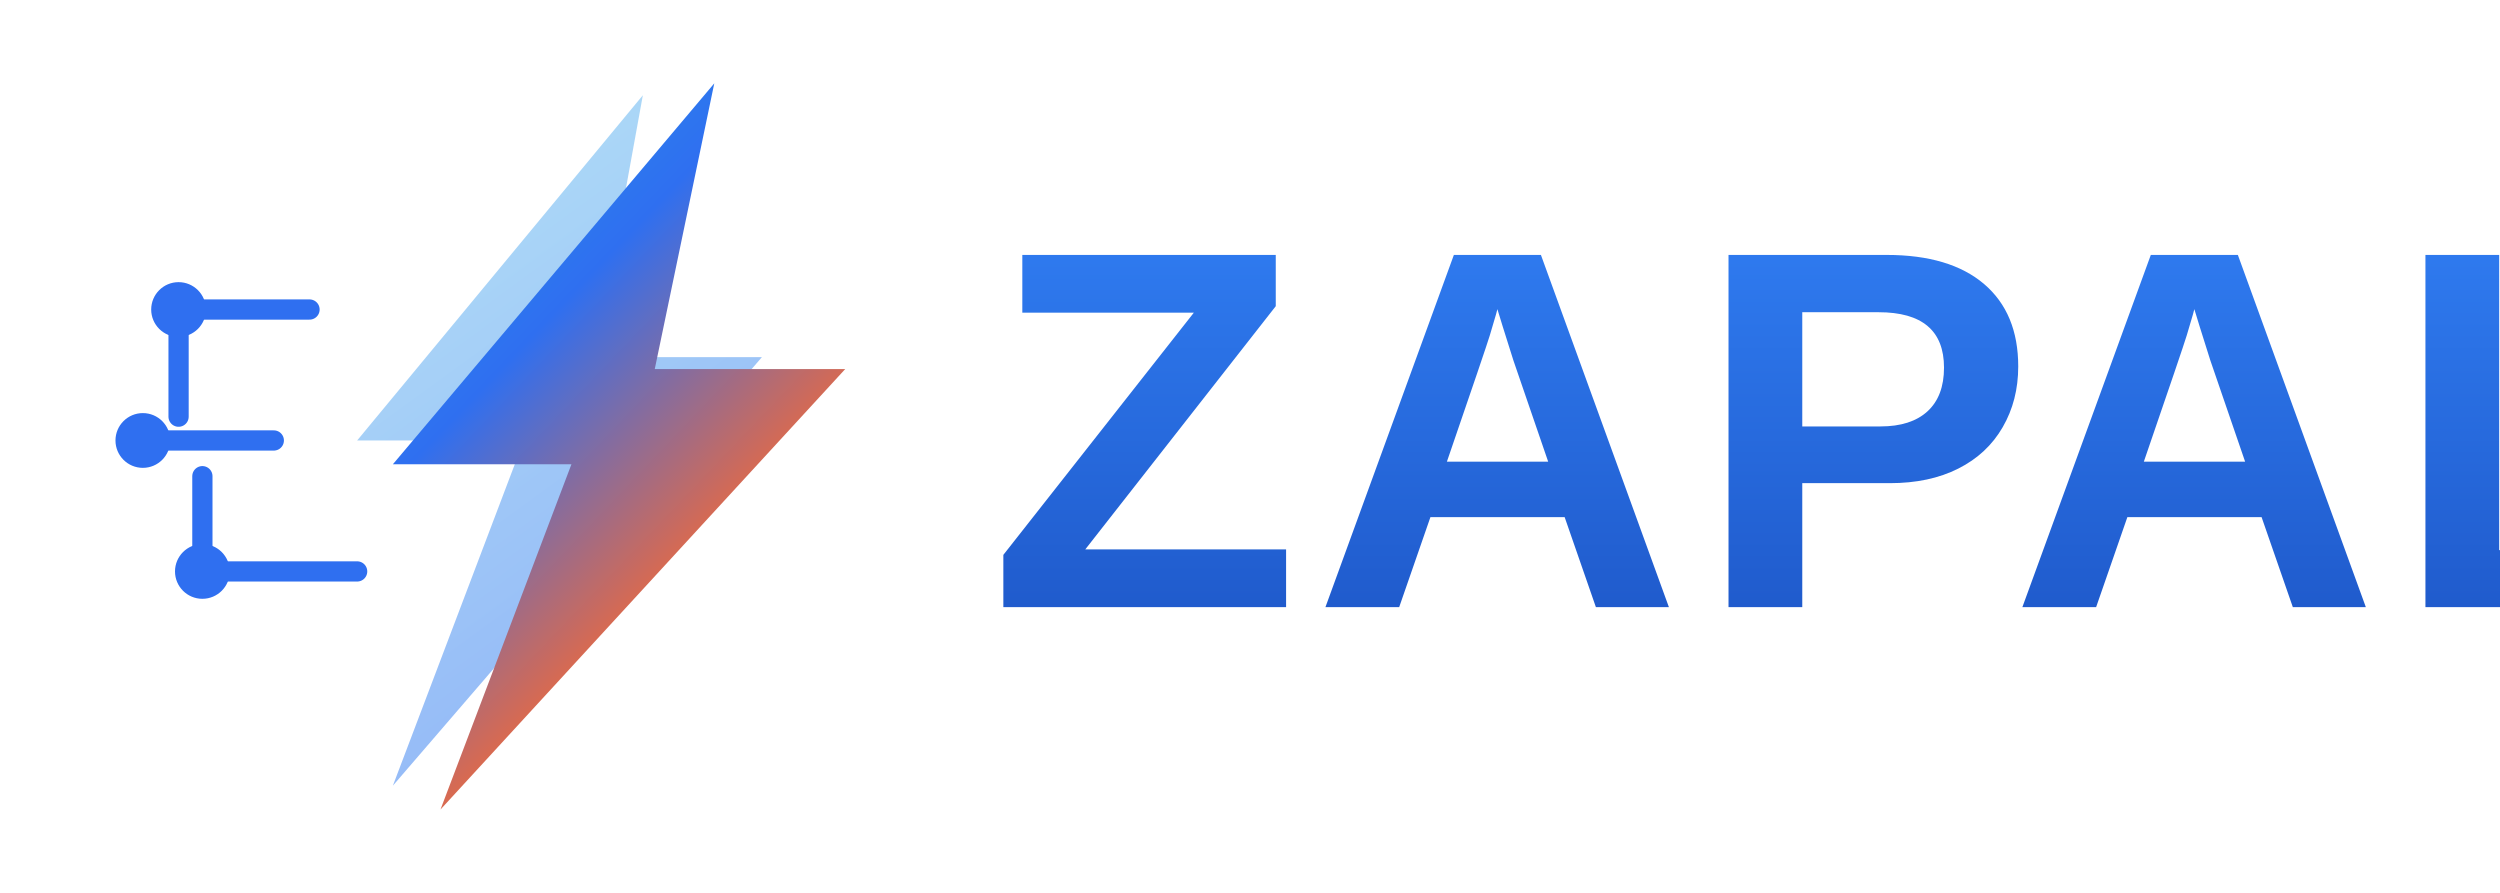
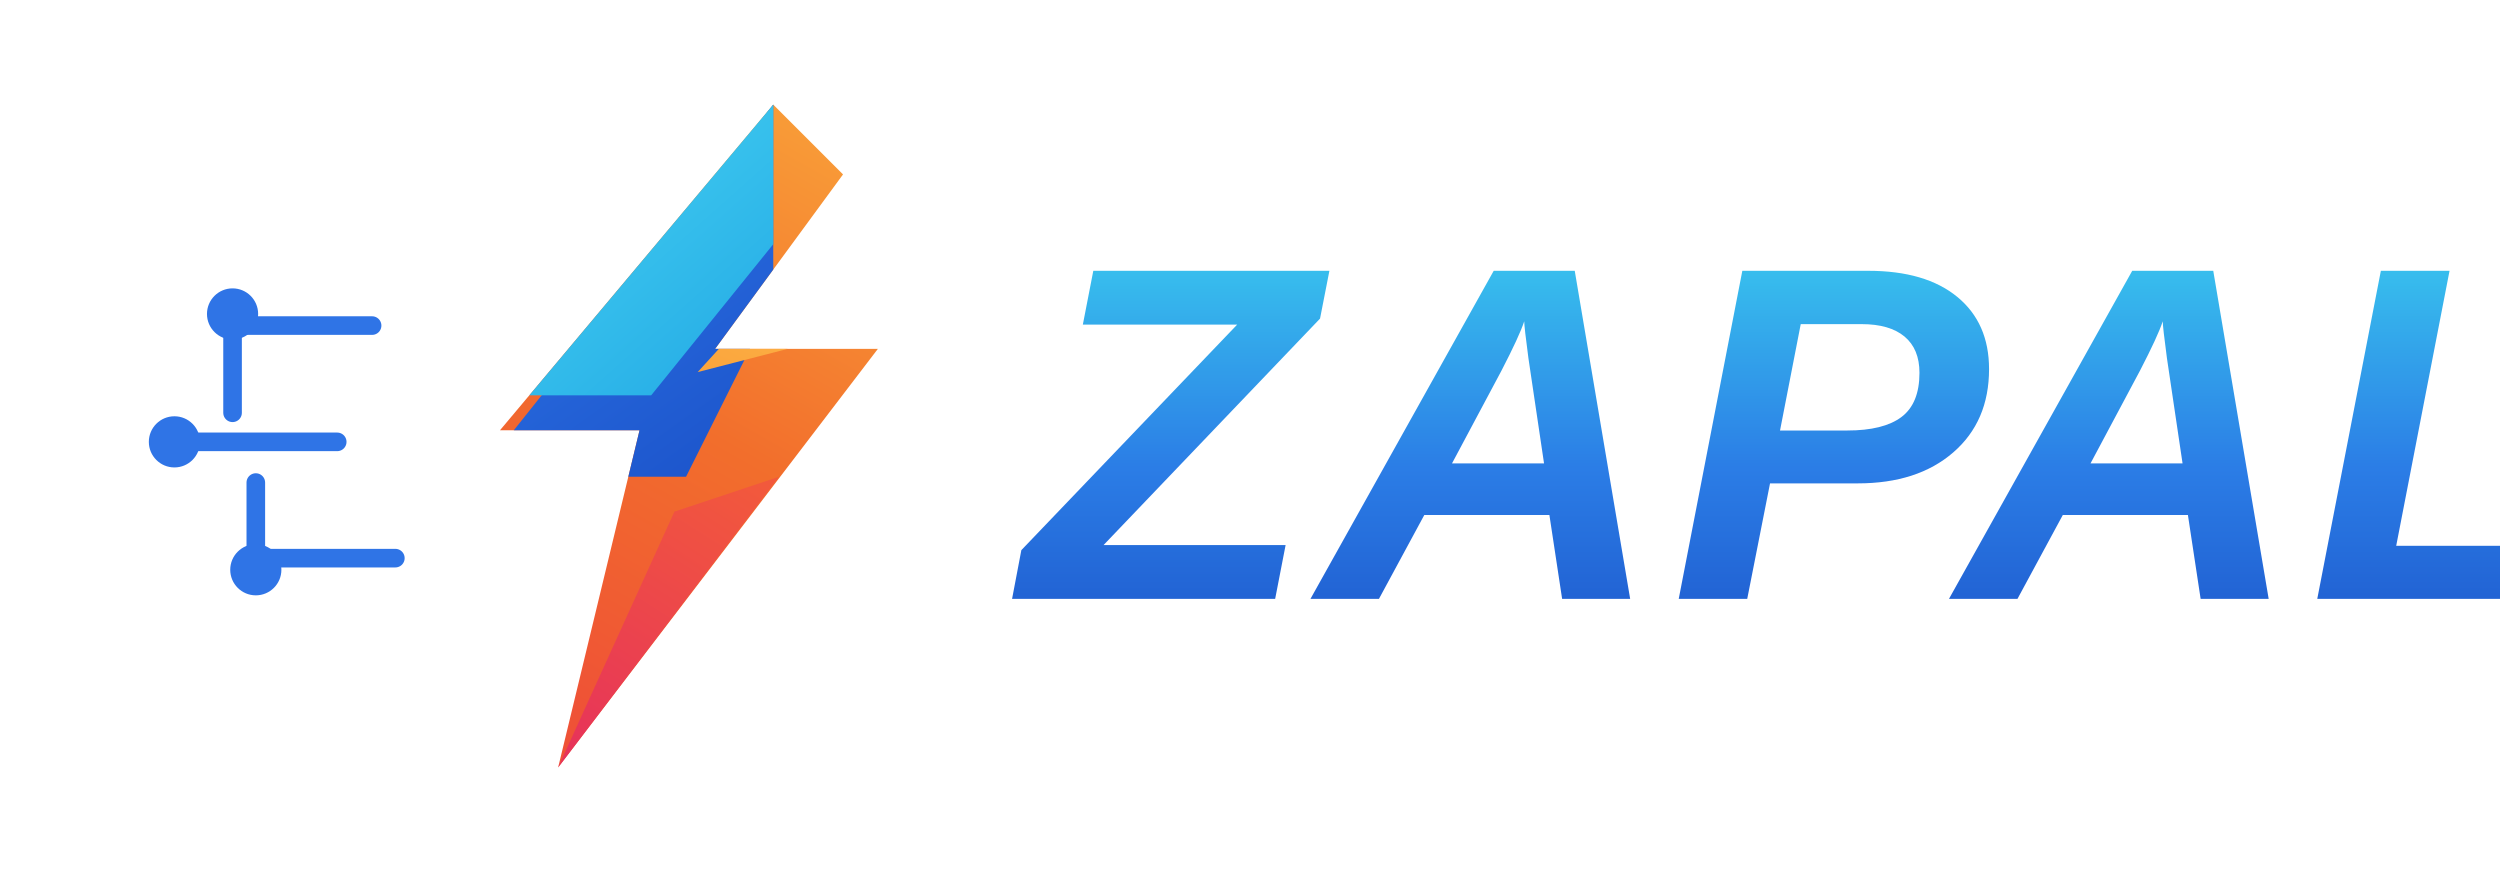
- <svg xmlns="http://www.w3.org/2000/svg" viewBox="0 0 420 150" fill="none" role="img" aria-label="ZAPAL">
+ <svg xmlns="http://www.w3.org/2000/svg" viewBox="0 0 430 150" fill="none" role="img" aria-label="ZAPAL">
  <defs>
-     <linearGradient id="zapalBolt" x1="30" y1="18" x2="150" y2="132" gradientUnits="userSpaceOnUse">
-       <stop offset="0" stop-color="#22b3e6" />
-       <stop offset="0.42" stop-color="#2f6ff0" />
-       <stop offset="0.72" stop-color="#f0693a" />
-       <stop offset="1" stop-color="#f7b733" />
+     <linearGradient id="zapalCyan" x1="80" y1="26" x2="128" y2="80" gradientUnits="userSpaceOnUse">
+       <stop offset="0" stop-color="#48d5f3" />
+       <stop offset="1" stop-color="#1fa4e3" />
    </linearGradient>
-     <linearGradient id="zapalBoltBack" x1="40" y1="20" x2="120" y2="130" gradientUnits="userSpaceOnUse">
-       <stop offset="0" stop-color="#7ad0f0" />
-       <stop offset="1" stop-color="#2f6ff0" />
+     <linearGradient id="zapalBlue" x1="80" y1="30" x2="120" y2="86" gradientUnits="userSpaceOnUse">
+       <stop offset="0" stop-color="#2f77e8" />
+       <stop offset="1" stop-color="#1c54cb" />
    </linearGradient>
-     <linearGradient id="zapalWord" x1="180" y1="40" x2="180" y2="110" gradientUnits="userSpaceOnUse">
-       <stop offset="0" stop-color="#2f7bf0" />
-       <stop offset="1" stop-color="#1e57c8" />
+     <linearGradient id="zapalOrange" x1="150" y1="30" x2="98" y2="122" gradientUnits="userSpaceOnUse">
+       <stop offset="0" stop-color="#f89a37" />
+       <stop offset="0.5" stop-color="#f26e2c" />
+       <stop offset="1" stop-color="#ef5236" />
    </linearGradient>
+     <linearGradient id="zapalOrangeLight" x1="150" y1="34" x2="122" y2="92" gradientUnits="userSpaceOnUse">
+       <stop offset="0" stop-color="#ffc652" />
+       <stop offset="1" stop-color="#f88f2f" />
+     </linearGradient>
+     <linearGradient id="zapalRed" x1="126" y1="80" x2="88" y2="140" gradientUnits="userSpaceOnUse">
+       <stop offset="0" stop-color="#f2593c" />
+       <stop offset="1" stop-color="#e42a61" />
+     </linearGradient>
+     <linearGradient id="zapalWord" x1="290" y1="42" x2="290" y2="112" gradientUnits="userSpaceOnUse">
+       <stop offset="0" stop-color="#39c6ee" />
+       <stop offset="0.55" stop-color="#2b7de6" />
+       <stop offset="1" stop-color="#1e59cd" />
+     </linearGradient>
+     <clipPath id="boltClip">
+       <path d="M133 18 L86 74 L110 74 L96 132 L151 60 L123 60 L145 30 Z" />
+     </clipPath>
  </defs>
-   <g stroke="#2f6ff0" stroke-width="3.4" stroke-linecap="round" fill="none">
-     <path d="M52 52 H30 M30 52 V70" />
-     <path d="M46 74 H24" />
-     <path d="M60 96 H34 M34 96 V80" />
+   <g stroke="#2f74e6" stroke-width="3.2" stroke-linecap="round" stroke-linejoin="round" fill="none">
+     <path d="M64 56 H40 M40 56 V71" />
+     <path d="M58 76 H30" />
+     <path d="M68 96 H44 M44 96 V83" />
  </g>
-   <g fill="#2f6ff0">
-     <circle cx="30" cy="52" r="4.6" />
-     <circle cx="24" cy="74" r="4.6" />
-     <circle cx="34" cy="96" r="4.6" />
+   <g fill="#2f74e6">
+     <circle cx="40" cy="54" r="4.4" />
+     <circle cx="30" cy="76" r="4.4" />
+     <circle cx="44" cy="98" r="4.4" />
  </g>
-   <path d="M108 16 L60 74 L88 74 L66 132 L128 60 L100 60 Z" fill="url(#zapalBoltBack)" opacity="0.55" />
-   <path d="M120 14 L66 78 L96 78 L74 136 L142 62 L110 62 Z" fill="url(#zapalBolt)" />
-   <text x="166" y="102" font-family="Manrope, Arial, sans-serif" font-size="86" font-weight="800" letter-spacing="2" fill="url(#zapalWord)">ZAPAL</text>
+   <g clip-path="url(#boltClip)">
+     <rect x="80" y="14" width="80" height="126" fill="url(#zapalOrange)" />
+     <polygon points="133,18 82,82 118,82 133,52" fill="url(#zapalBlue)" />
+     <polygon points="133,18 90,68 112,68 133,42" fill="url(#zapalCyan)" />
+     <polygon points="151,30 120,64 151,56" fill="url(#zapalOrangeLight)" />
+     <polygon points="116,88 96,132 134,82" fill="url(#zapalRed)" />
+   </g>
+   <text x="176" y="103" font-family="Manrope, 'Segoe UI', Arial, sans-serif" font-size="82" font-weight="800" font-style="italic" letter-spacing="1" fill="url(#zapalWord)">ZAPAL</text>
</svg>
